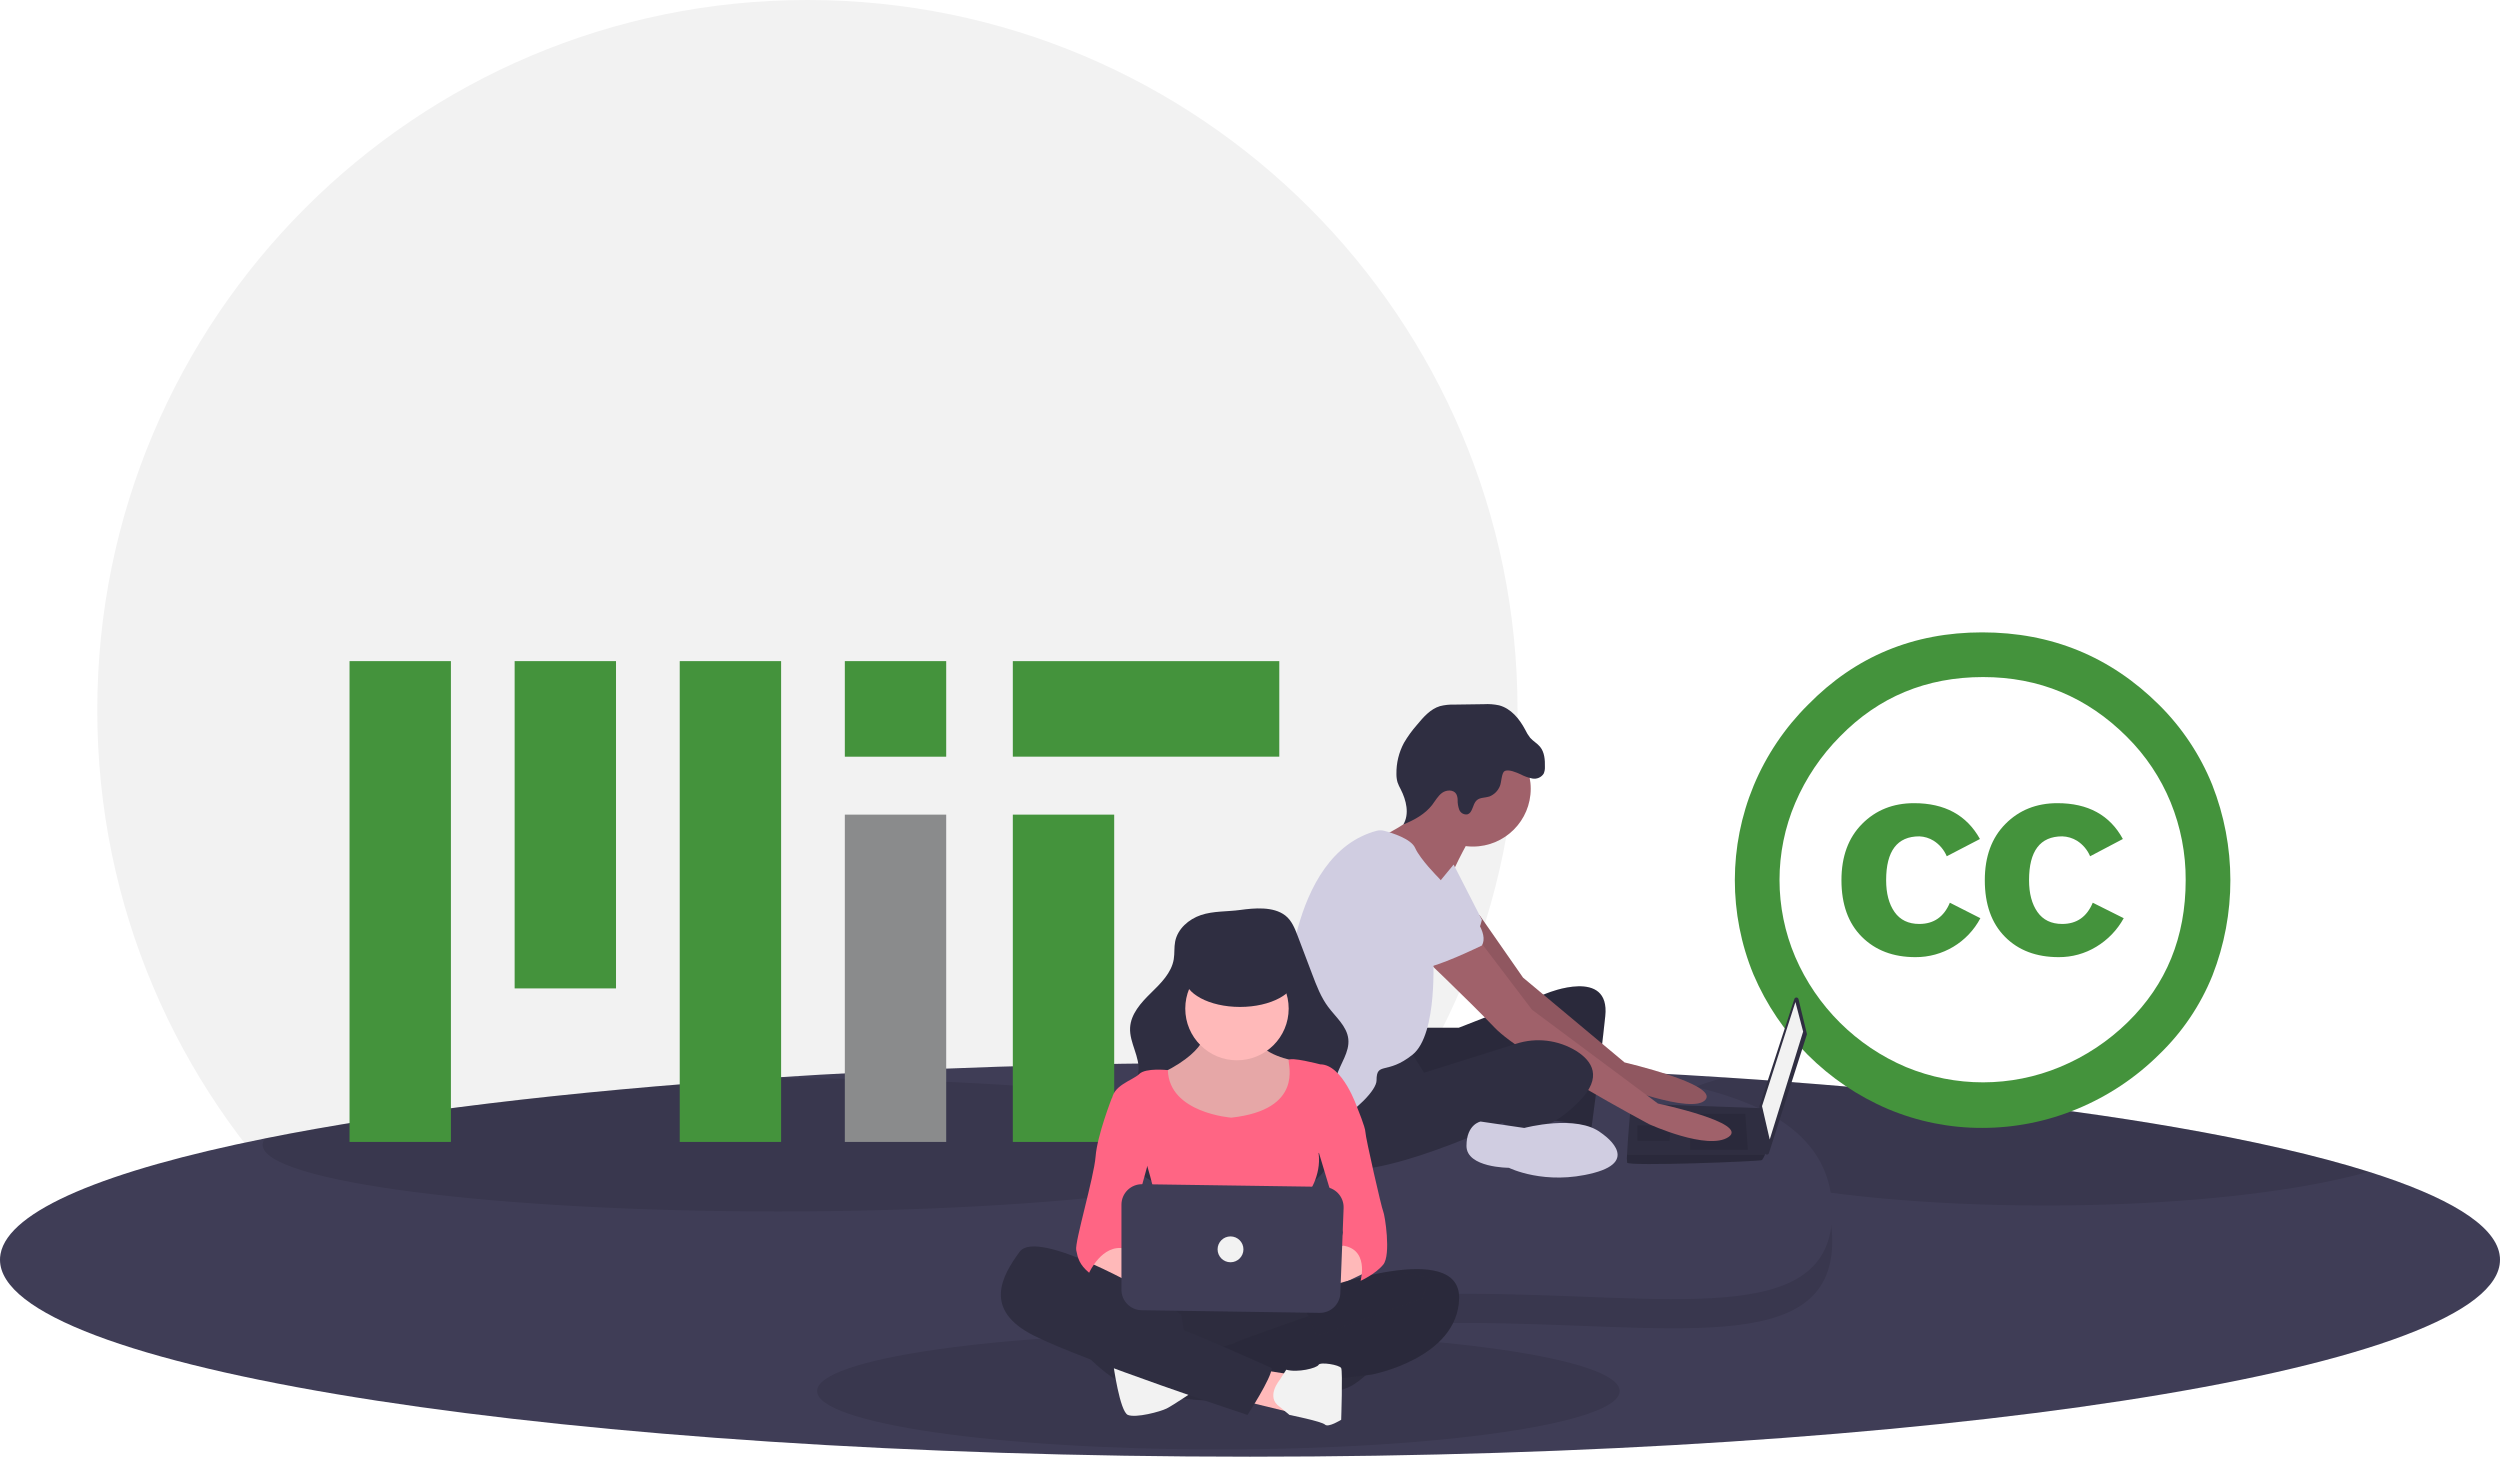
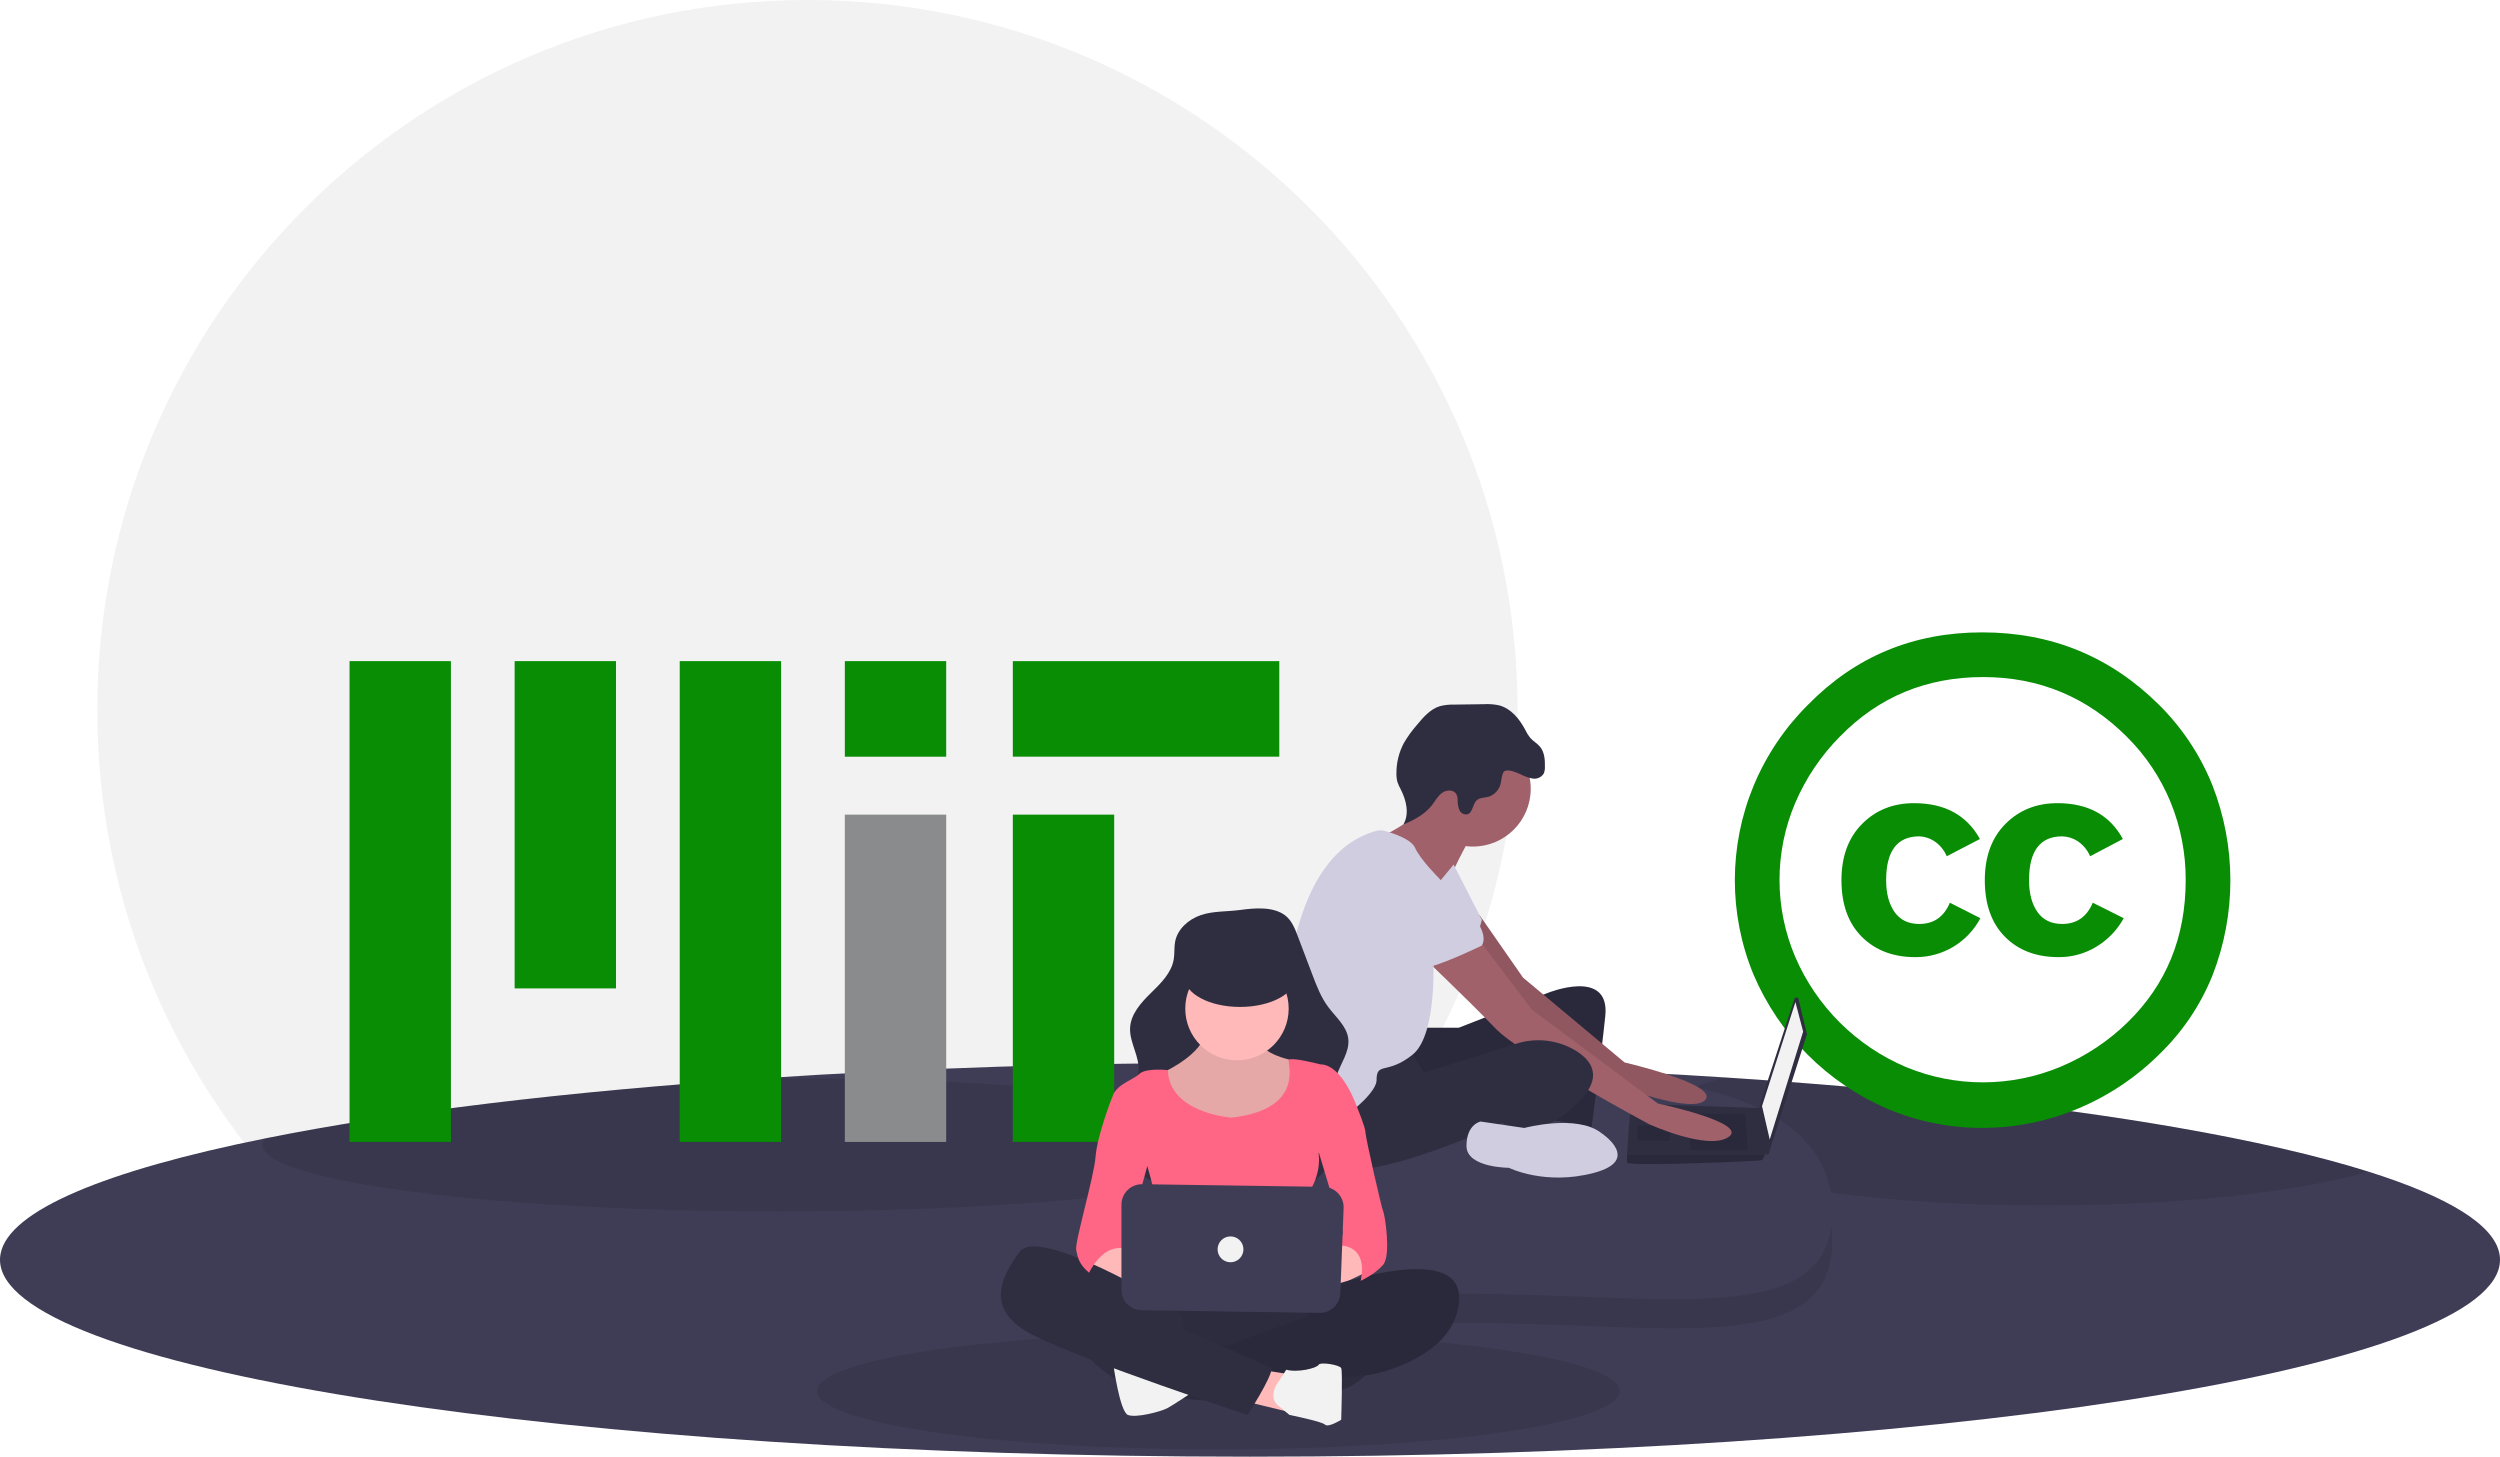
<svg xmlns="http://www.w3.org/2000/svg" data-name="Layer 1" width="1028" height="598.997" viewBox="0 0 1028 598.997">
  <circle cx="332.005" cy="292.004" r="292.004" fill="#f2f2f2" />
  <path d="M1028 517.997a13.69 13.69 0 01-.17 2.12c-7.14 43.76-234.46 78.88-513.83 78.88S7.31 563.877.17 520.117a13.675 13.675 0 01-.17-2.12c0-.2 0-.41.02-.61 0-.11.01-.21.01-.32a.49.49 0 00.01-.12c.04-.45.1-.88.18-1.32 3.26-17.89 43.35-34.33 108.74-47.5 53.48-10.77 123.89-19.36 204.93-24.76 61.5-4.1 129.12-6.37 200.11-6.37 57.12 0 112.06 1.47 163.38 4.17h.02q16.11.855 31.74 1.87c71.33 4.62 134.63 11.69 185.63 20.54 31.37 5.45 58.1 11.58 79.19 18.22h.01c32.46 10.23 51.6 21.7 53.81 33.83.08.44.14.87.18 1.32a.487.487 0 00.01.12c0 .11.01.21.01.32.02.2.02.41.02.61z" fill="#3f3d56" />
  <ellipse cx="501" cy="571.997" rx="165" ry="24" opacity=".1" />
  <path d="M973.96 481.797c-5.77 1.65-12.27 3.18-19.4 4.58-29.36 5.78-69.42 9.33-113.53 9.33-49.28 0-93.45-4.43-123.38-11.44-24.84-5.82-39.88-13.39-39.88-21.7 0-7.3 11.64-14.06 31.37-19.53 71.33 4.62 134.63 11.69 185.63 20.54 31.37 5.45 58.1 11.58 79.19 18.22zM532 470.747c0 15.13-94.92 27.4-212 27.4s-212-12.27-212-27.4a4.372 4.372 0 01.96-2.62c53.48-10.77 123.89-19.36 204.93-24.76q3.045-.015 6.11-.01c117.08 0 212 12.26 212 27.39z" opacity=".1" />
-   <path fill="#44933c" d="M416.472 334.975h41.685v134.584h-41.685zm-136.966-63.124h41.685v197.708h-41.685zm-135.776 0h41.685v197.708H143.73zm67.888 0h41.685v134.584h-41.685zm135.775 0h41.685v39.303h-41.685z" />
+   <path fill="#088d05" d="M416.472 334.975h41.685v134.584h-41.685zm-136.966-63.124h41.685v197.708h-41.685zm-135.776 0h41.685v197.708H143.73zm67.888 0h41.685v134.584h-41.685zm135.775 0h41.685v39.303h-41.685z" />
  <path fill="#8a8b8c" d="M347.393 334.975h41.685v134.584h-41.685z" />
-   <path fill="#44933c" d="M416.472 271.851h109.573v39.303H416.472zm398.59-11.822q42.748 0 72.774 29.84a97.983 97.983 0 0121.832 32.838 107.346 107.346 0 01.095 78.409 93.533 93.533 0 01-21.74 32.294 104.704 104.704 0 01-33.84 22.56 101.425 101.425 0 01-39.115 7.824 99.015 99.015 0 01-38.661-7.734 104.845 104.845 0 01-55.4-55.396 101.764 101.764 0 01.09-77.594 102.307 102.307 0 0122.468-33.386q29.109-29.649 71.497-29.655zm.37 18.377q-34.93 0-58.769 24.38a87.595 87.595 0 00-18.466 27.38 80.789 80.789 0 000 63.312 86.249 86.249 0 0045.577 45.31 82.687 82.687 0 0063.41-.09 87.995 87.995 0 0027.741-18.374q23.831-23.287 23.828-58.405a83.659 83.659 0 00-6.186-32.02 81.465 81.465 0 00-18.002-26.93q-24.576-24.561-59.134-24.563zm-1.277 66.59l-13.65 7.098a14.006 14.006 0 00-5.364-6.368 12.087 12.087 0 00-5.916-1.818q-13.64 0-13.646 18.011 0 8.186 3.454 13.095 3.458 4.915 10.192 4.916 8.916 0 12.557-8.733l12.55 6.368a29.99 29.99 0 01-26.744 16.011q-13.644 0-22.016-8.37-8.367-8.367-8.367-23.284 0-14.556 8.46-23.105 8.457-8.549 21.379-8.552 18.926-.01 27.11 14.732zm58.764 0l-13.464 7.098a13.992 13.992 0 00-5.368-6.368 12.373 12.373 0 00-6.094-1.818q-13.645 0-13.65 18.011 0 8.186 3.458 13.095 3.453 4.915 10.192 4.916 8.907 0 12.547-8.733l12.736 6.368a31.277 31.277 0 01-11.274 11.736 29.398 29.398 0 01-15.464 4.275q-13.831 0-22.1-8.37-8.29-8.367-8.284-23.284 0-14.556 8.463-23.105 8.453-8.549 21.373-8.552 18.922-.01 26.93 14.732z" />
+   <path fill="#088d05" d="M416.472 271.851h109.573v39.303H416.472zm398.59-11.822q42.748 0 72.774 29.84a97.983 97.983 0 0121.832 32.838 107.346 107.346 0 01.095 78.409 93.533 93.533 0 01-21.74 32.294 104.704 104.704 0 01-33.84 22.56 101.425 101.425 0 01-39.115 7.824 99.015 99.015 0 01-38.661-7.734 104.845 104.845 0 01-55.4-55.396 101.764 101.764 0 01.09-77.594 102.307 102.307 0 0122.468-33.386q29.109-29.649 71.497-29.655zm.37 18.377q-34.93 0-58.769 24.38a87.595 87.595 0 00-18.466 27.38 80.789 80.789 0 000 63.312 86.249 86.249 0 0045.577 45.31 82.687 82.687 0 0063.41-.09 87.995 87.995 0 0027.741-18.374q23.831-23.287 23.828-58.405a83.659 83.659 0 00-6.186-32.02 81.465 81.465 0 00-18.002-26.93q-24.576-24.561-59.134-24.563zm-1.277 66.59l-13.65 7.098a14.006 14.006 0 00-5.364-6.368 12.087 12.087 0 00-5.916-1.818q-13.64 0-13.646 18.011 0 8.186 3.454 13.095 3.458 4.915 10.192 4.916 8.916 0 12.557-8.733l12.55 6.368a29.99 29.99 0 01-26.744 16.011q-13.644 0-22.016-8.37-8.367-8.367-8.367-23.284 0-14.556 8.46-23.105 8.457-8.549 21.379-8.552 18.926-.01 27.11 14.732zm58.764 0l-13.464 7.098a13.992 13.992 0 00-5.368-6.368 12.373 12.373 0 00-6.094-1.818q-13.645 0-13.65 18.011 0 8.186 3.458 13.095 3.453 4.915 10.192 4.916 8.907 0 12.547-8.733l12.736 6.368a31.277 31.277 0 01-11.274 11.736 29.398 29.398 0 01-15.464 4.275q-13.831 0-22.1-8.37-8.29-8.367-8.284-23.284 0-14.556 8.463-23.105 8.453-8.549 21.373-8.552 18.922-.01 26.93 14.732z" />
  <path d="M753.417 510.336c0 48.737-67.934 33.662-151.113 33.662S452.2 559.073 452.2 510.336s67.925-59.338 151.104-59.338 150.113 10.6 150.113 59.338z" opacity=".1" />
  <path d="M753.417 498.336c0 48.737-67.934 33.662-151.113 33.662S452.2 547.073 452.2 498.336s67.925-59.338 151.104-59.338 150.113 10.6 150.113 59.338z" fill="#3f3d56" />
  <path d="M739.542 410.842l3.433 14.164a.885.885 0 01-.017.478l-15.576 48.673a.885.885 0 01-1.721-.17l-2.155-18.961a.885.885 0 01.038-.374l14.297-43.876a.885.885 0 011.7.066z" fill="#2f2e41" />
  <path fill="#f2f2f2" d="M738.278 412.038l3.171 12.152-13.738 44.382-3.17-13.737 13.737-42.797z" />
  <path d="M669.064 478.083c.528 1.585 54.949-.529 55.477-1.057a11.469 11.469 0 001.163-2.114c.496-1.056.95-2.113.95-2.113l-2.113-17.108-53.892-1.913s-1.347 14.498-1.622 21.134a15.853 15.853 0 00.037 3.17z" fill="#2f2e41" />
  <path opacity=".1" d="M717.673 458.005l1.056 14.794h-23.776v-14.794h22.72zm-30.645 4.755l.142-.028-.67 6.368h-13.209v-6.34h13.737zm-17.964 15.323c.528 1.585 54.949-.529 55.477-1.057a11.469 11.469 0 001.163-2.114h-56.677a15.853 15.853 0 00.037 3.17z" />
  <path d="M585.055 422.605h14.794l36.457-14.265s25.89-10.568 23.776 9.51-5.812 47.024-5.812 47.024-11.624-5.284-17.964-3.699-2.114-32.23-2.114-32.23-51.778 24.833-56.534 21.663-5.811-25.361-5.811-25.361z" fill="#2f2e41" />
  <path d="M585.055 422.605h14.794l36.457-14.265s25.89-10.568 23.776 9.51-5.812 47.024-5.812 47.024-11.624-5.284-17.964-3.699-2.114-32.23-2.114-32.23-51.778 24.833-56.534 21.663-5.811-25.361-5.811-25.361z" opacity=".1" />
  <path d="M608.363 376.276l17.904 25.723 41.74 34.872s38.57 8.982 33.287 15.322-37.514-6.34-37.514-6.34-48.08-34.872-49.665-37.513-19.02-27.475-19.02-27.475z" fill="#a0616a" />
  <path d="M608.363 376.276l17.904 25.723 41.74 34.872s38.57 8.982 33.287 15.322-37.514-6.34-37.514-6.34-48.08-34.872-49.665-37.513-19.02-27.475-19.02-27.475z" opacity=".1" />
  <circle cx="605.661" cy="324.331" r="23.776" fill="#a0616a" />
  <path d="M604.076 345.465s-7.925 13.738-9.51 21.135-23.776-14.794-23.776-14.794l-2.906-7.662s20.87-9.774 19.285-17.7 16.907 19.021 16.907 19.021z" fill="#a0616a" />
  <path d="M597.736 355.504l11.624 22.72s-2.642 11.095-6.869 12.152-22.19-13.738-22.19-13.738z" fill="#d0cde1" />
  <path d="M608.303 386.677l21.663 28.531 51.778 38.57s37.514 7.925 29.06 13.737-32.758-5.283-32.758-5.283-52.307-28.003-63.403-39.627-31.701-31.173-31.701-31.173z" fill="#a0616a" />
  <path d="M579.244 431.059l6.34 10.039 37.84-11.905a29.751 29.751 0 0124.77 2.989c6.604 4.16 10.831 10.765 1.32 20.54-19.02 19.549-31.7 8.981-31.7 8.981s-63.932 30.117-74.499 15.323-11.095-22.191-11.095-22.191 40.683-25.361 47.024-23.776z" fill="#2f2e41" />
  <path d="M658.497 465.93s16.907 11.096-3.17 16.38-34.872-2.114-34.872-2.114-17.436 0-17.436-8.982 5.812-10.039 5.812-10.039l17.964 2.642s21.663-5.812 31.702 2.113z" fill="#d0cde1" />
  <path d="M625.166 318.35a17.728 17.728 0 004.982 1.785 4.548 4.548 0 004.596-1.97 6.18 6.18 0 00.522-2.794c.063-2.902-.147-6.038-1.985-8.283-1.17-1.43-2.878-2.33-4.09-3.724a17.598 17.598 0 01-2.067-3.378c-2.355-4.424-5.843-8.676-10.69-9.951a23.183 23.183 0 00-6.24-.477l-12.206.172a21.25 21.25 0 00-5.872.632c-3.93 1.188-6.79 4.492-9.41 7.651a47.851 47.851 0 00-5.396 7.448 26.133 26.133 0 00-3.098 12.804 11.98 11.98 0 00.44 3.388 18.801 18.801 0 001.33 2.925c2.29 4.496 3.649 10.112 1.071 14.45 4.478-1.83 8.909-4.228 11.863-8.059 1.322-1.714 2.358-3.72 4.12-4.977s4.63-1.367 5.76.479a5.163 5.163 0 01.582 2.418 11.084 11.084 0 00.668 4.081 3.058 3.058 0 003.322 1.896c2.3-.648 2.08-4.179 3.852-5.782 1.346-1.218 3.422-.986 5.15-1.538a7.643 7.643 0 004.387-4.321c.655-1.468.645-5.31 1.884-6.105 1.553-.997 5.085.588 6.525 1.23z" fill="#2f2e41" />
  <path d="M565.996 341.638a6.27 6.27 0 013.264.008c3.392.911 10.995 3.321 12.625 6.99 2.114 4.755 9.51 12.152 9.51 12.152s10.04 10.038 7.926 16.907-10.039 14.794-10.039 14.794 2.114 32.758-8.453 41.212-14.794 2.642-14.794 10.567-32.758 32.758-39.099 17.436c0 0 3.17-28.532 2.114-38.57-1.042-9.894.483-71.624 36.946-81.496z" fill="#d0cde1" />
  <path d="M582.942 354.976s32.23 23.776 26.418 33.814c0 0-19.55 9.51-23.776 8.982s-20.606-19.02-24.833-20.605-6.34-30.117 22.191-22.191z" fill="#d0cde1" />
  <path d="M493.81 376.281c-5.012 1.693-9.553 5.653-10.58 10.843-.476 2.406-.184 4.907-.584 7.327-.929 5.611-5.334 9.897-9.397 13.878s-8.258 8.606-8.555 14.286c-.324 6.22 4.187 12.047 3.406 18.226-.907 7.18-8.49 11.831-10.364 18.82-1.251 4.667.282 9.695 2.806 13.815 4.808 7.853 13.028 13.184 21.78 16.041s18.076 3.46 27.283 3.556c11.21.117 23.383-.845 31.806-8.244a25.48 25.48 0 008.459-16.588c.8-8.571-2.777-17.427-.31-25.674 1.553-5.19 5.447-9.93 4.866-15.316-.568-5.266-5.168-8.999-8.323-13.253-2.946-3.972-4.734-8.663-6.486-13.288l-5.995-15.824c-1.178-3.11-2.472-6.382-5.098-8.424-4.917-3.822-12.823-3.07-18.572-2.283-5.333.732-11.012.37-16.141 2.102z" fill="#2f2e41" />
  <path d="M495.688 422.376s2.658 8.637-17.274 18.603 1.994 20.595 1.994 20.595l23.252 5.315s23.918-3.322 26.575-7.308 7.308-17.274 5.98-19.267a31.061 31.061 0 00-3.322-3.986s-15.945-2.658-15.28-9.966-21.925-3.986-21.925-3.986z" fill="#ffb9b9" />
  <path d="M495.688 422.376s2.658 8.637-17.274 18.603 1.994 20.595 1.994 20.595l23.252 5.315s23.918-3.322 26.575-7.308 7.308-17.274 5.98-19.267a31.061 31.061 0 00-3.322-3.986s-15.945-2.658-15.28-9.966-21.925-3.986-21.925-3.986z" opacity=".1" />
  <circle cx="508.643" cy="414.736" r="21.26" fill="#ffb9b9" />
  <path d="M506.318 459.58s-25.604-1.872-26.09-19.538c0 0-9.122-1.057-11.78 1.6s-11.293 4.651-11.293 11.295 14.616 26.575 14.616 26.575 7.972 26.575 4.65 31.225-3.986 16.61-3.986 16.61 33.219-2.658 38.534 0 26.574 2.657 27.903 0-1.329-35.876-1.329-35.876 5.98-7.973 4.651-17.274l15.945-18.602s-5.98-17.938-15.28-17.938c0 0-12.624-3.322-12.956-1.661s6.312 20.263-23.585 23.585z" fill="#ff6584" />
  <path d="M446.525 518.045s5.979 9.302 21.26 11.295 17.938-3.322 16.609-4.65-17.274-7.309-17.274-7.309l-9.301-7.308zm108.956-7.972l-17.273 9.966s-22.589-1.33-13.952 5.315 24.582 3.986 24.582 3.986l15.28-7.308z" fill="#ffb9b9" />
  <path d="M469.113 527.347s-15.945 39.197 3.322 45.177 72.416 4.65 84.375-3.322 15.28-18.602 13.288-21.924-15.281-12.623-24.582-13.288-76.403-6.643-76.403-6.643z" fill="#2f2e41" />
  <path d="M469.113 527.347s-15.945 39.197 3.322 45.177 72.416 4.65 84.375-3.322 15.28-18.602 13.288-21.924-15.281-12.623-24.582-13.288-76.403-6.643-76.403-6.643z" opacity=".05" />
  <path d="M544.378 529.782s56.28-20.373 55.616 4.208-35.876 31.226-35.876 31.226l-10.63 1.328-58.464 1.994s1.993-10.63-2.658-11.96c0 0 15.28-3.985 15.945-4.65s38.534-13.951 41.191-14.616 10.63-5.98 16.61-5.315c0 0 6.643-5.315 13.951-3.986l-20.595 1.329z" fill="#2f2e41" />
  <path d="M544.378 529.782s56.28-20.373 55.616 4.208-35.876 31.226-35.876 31.226l-10.63 1.328-58.464 1.994s1.993-10.63-2.658-11.96c0 0 15.28-3.985 15.945-4.65s38.534-13.951 41.191-14.616 10.63-5.98 16.61-5.315c0 0 6.643-5.315 13.951-3.986l-20.595 1.329z" opacity=".1" />
  <path fill="#2f2e41" d="M534.434 533.081l7.096 16.19 43.184-15.281 3.322-8.636-11.295-1.994-22.706 3.987-9.848 2.657-9.753 3.077z" />
  <path opacity=".1" d="M534.434 533.081l7.096 16.19 43.184-15.281 3.322-8.636-11.295-1.994-22.706 3.987-9.848 2.657-9.753 3.077z" />
  <path d="M442.538 552.593s12.623 15.945 27.24 19.93 22.588-1.328 22.588-1.328l-4.65-18.602-1.993-11.959-8.637-5.98-17.274-7.972-20.595-6.643s-8.637-1.33-8.637 0 7.972 21.26 7.972 21.26z" fill="#2f2e41" />
  <path d="M457.819 561.23s2.657 19.266 5.98 20.595 13.287-1.329 15.944-2.657 11.69-7.46 11.69-7.46-31.62-11.807-33.614-10.478z" fill="#f2f2f2" />
  <path fill="#ffb9b9" d="M518.277 563.223l12.623 1.993-1.329 15.28-17.607-4.276 6.313-12.997z" />
  <path d="M526.186 567.475s-5.916 7.042.063 11.028l3.986 3.322s13.288 2.657 14.616 3.986 6.644-1.993 6.644-1.993.665-19.931 0-21.26-8.637-2.657-9.301-1.328-8.637 3.321-13.287 1.993z" fill="#f2f2f2" />
  <path d="M473.1 531.997s-46.506-27.239-53.815-17.273-15.28 23.917 5.98 34.547 87.697 32.554 87.697 32.554 9.965-15.28 9.965-19.267c0 0-35.211-15.945-41.19-17.273s-29.897-16.61-33.22-17.938-7.972-5.315-7.972-5.315z" fill="#2f2e41" />
  <path d="M459.812 449.615l-2.657 1.993s-5.98 15.281-6.644 23.918-8.637 35.211-7.973 38.533 1.33 5.98 5.315 9.301c0 0 5.315-11.958 14.617-9.965l11.294-41.191zm93.012 0l5.315 5.98s3.322 7.972 3.322 9.965 6.643 31.226 7.308 32.554 3.322 17.938 0 21.925-9.301 6.643-9.301 6.643 3.986-13.952-8.637-14.616l1.329-5.315-11.96-39.862z" fill="#ff6584" />
  <path d="M461.14 495.356v34.995a8.413 8.413 0 008.29 8.413l73.185 1.084a8.413 8.413 0 008.532-8.09l1.346-34.998a8.413 8.413 0 00-8.286-8.736l-74.53-1.08a8.413 8.413 0 00-8.536 8.412z" fill="#3f3d56" />
  <ellipse cx="509.89" cy="401.732" rx="22.884" ry="12.322" fill="#2f2e41" />
  <circle cx="505.986" cy="513.727" r="5.315" fill="#f2f2f2" />
</svg>
